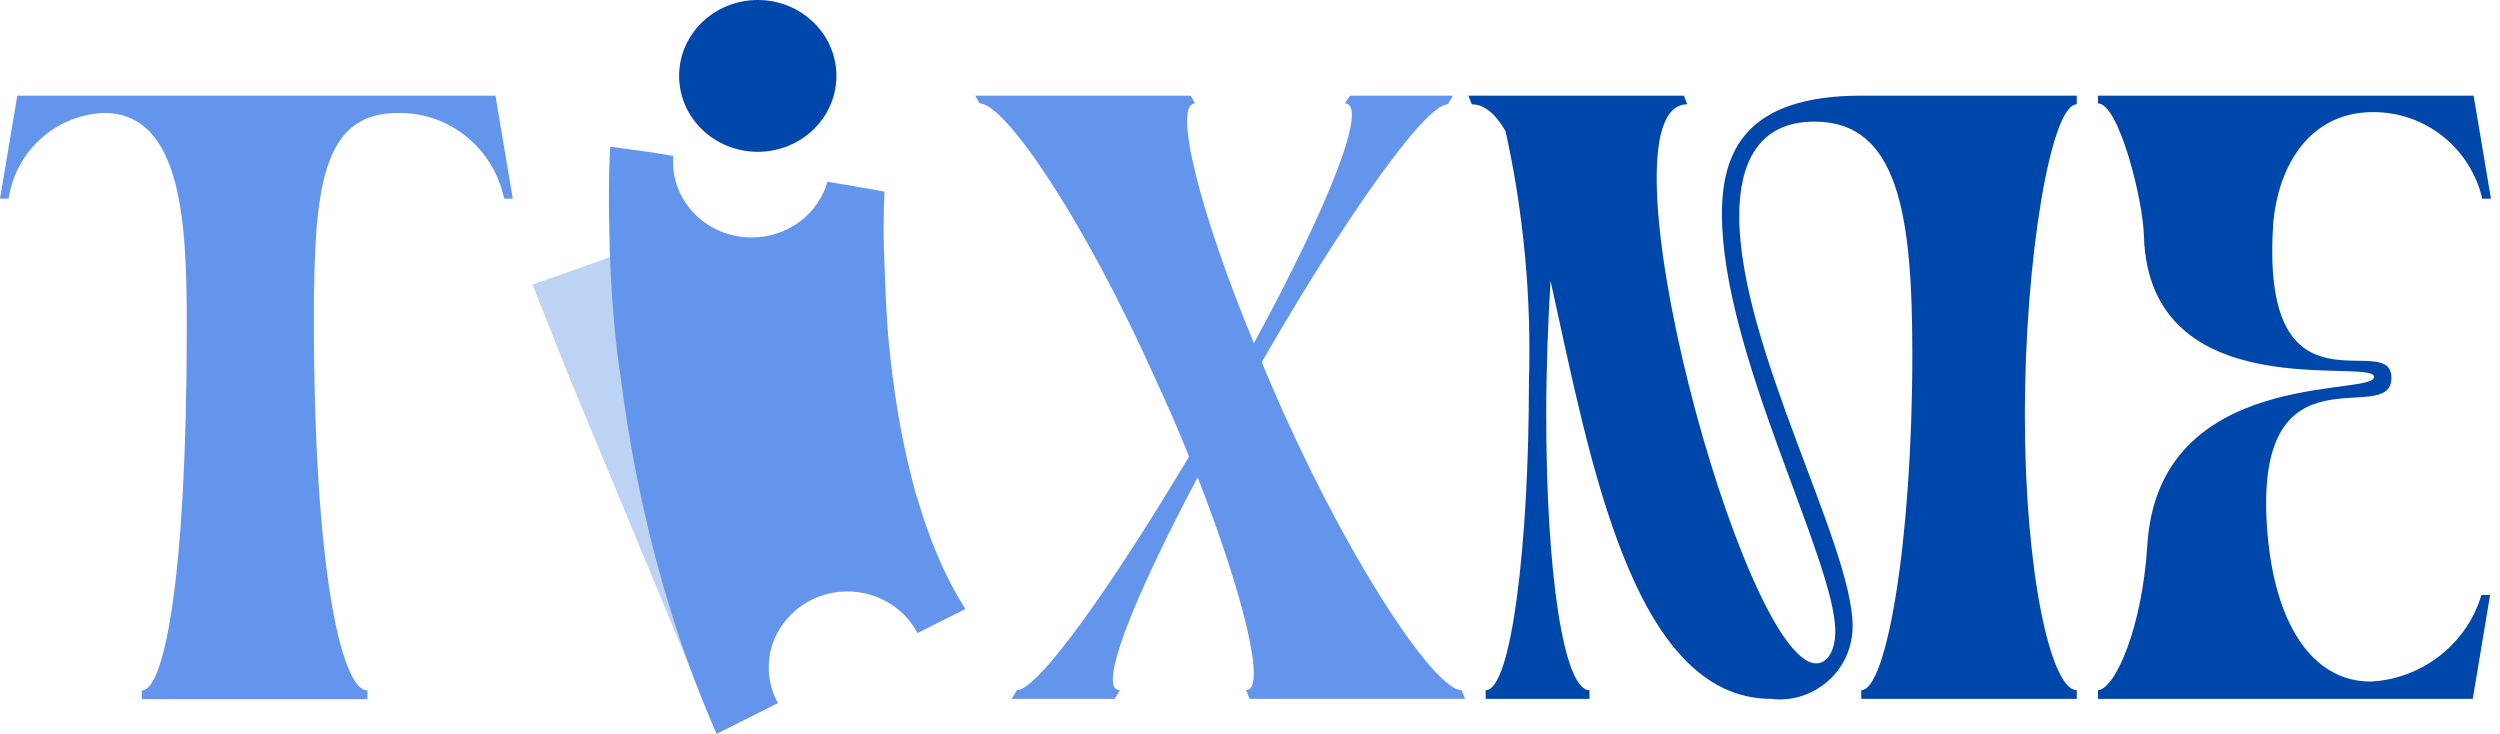
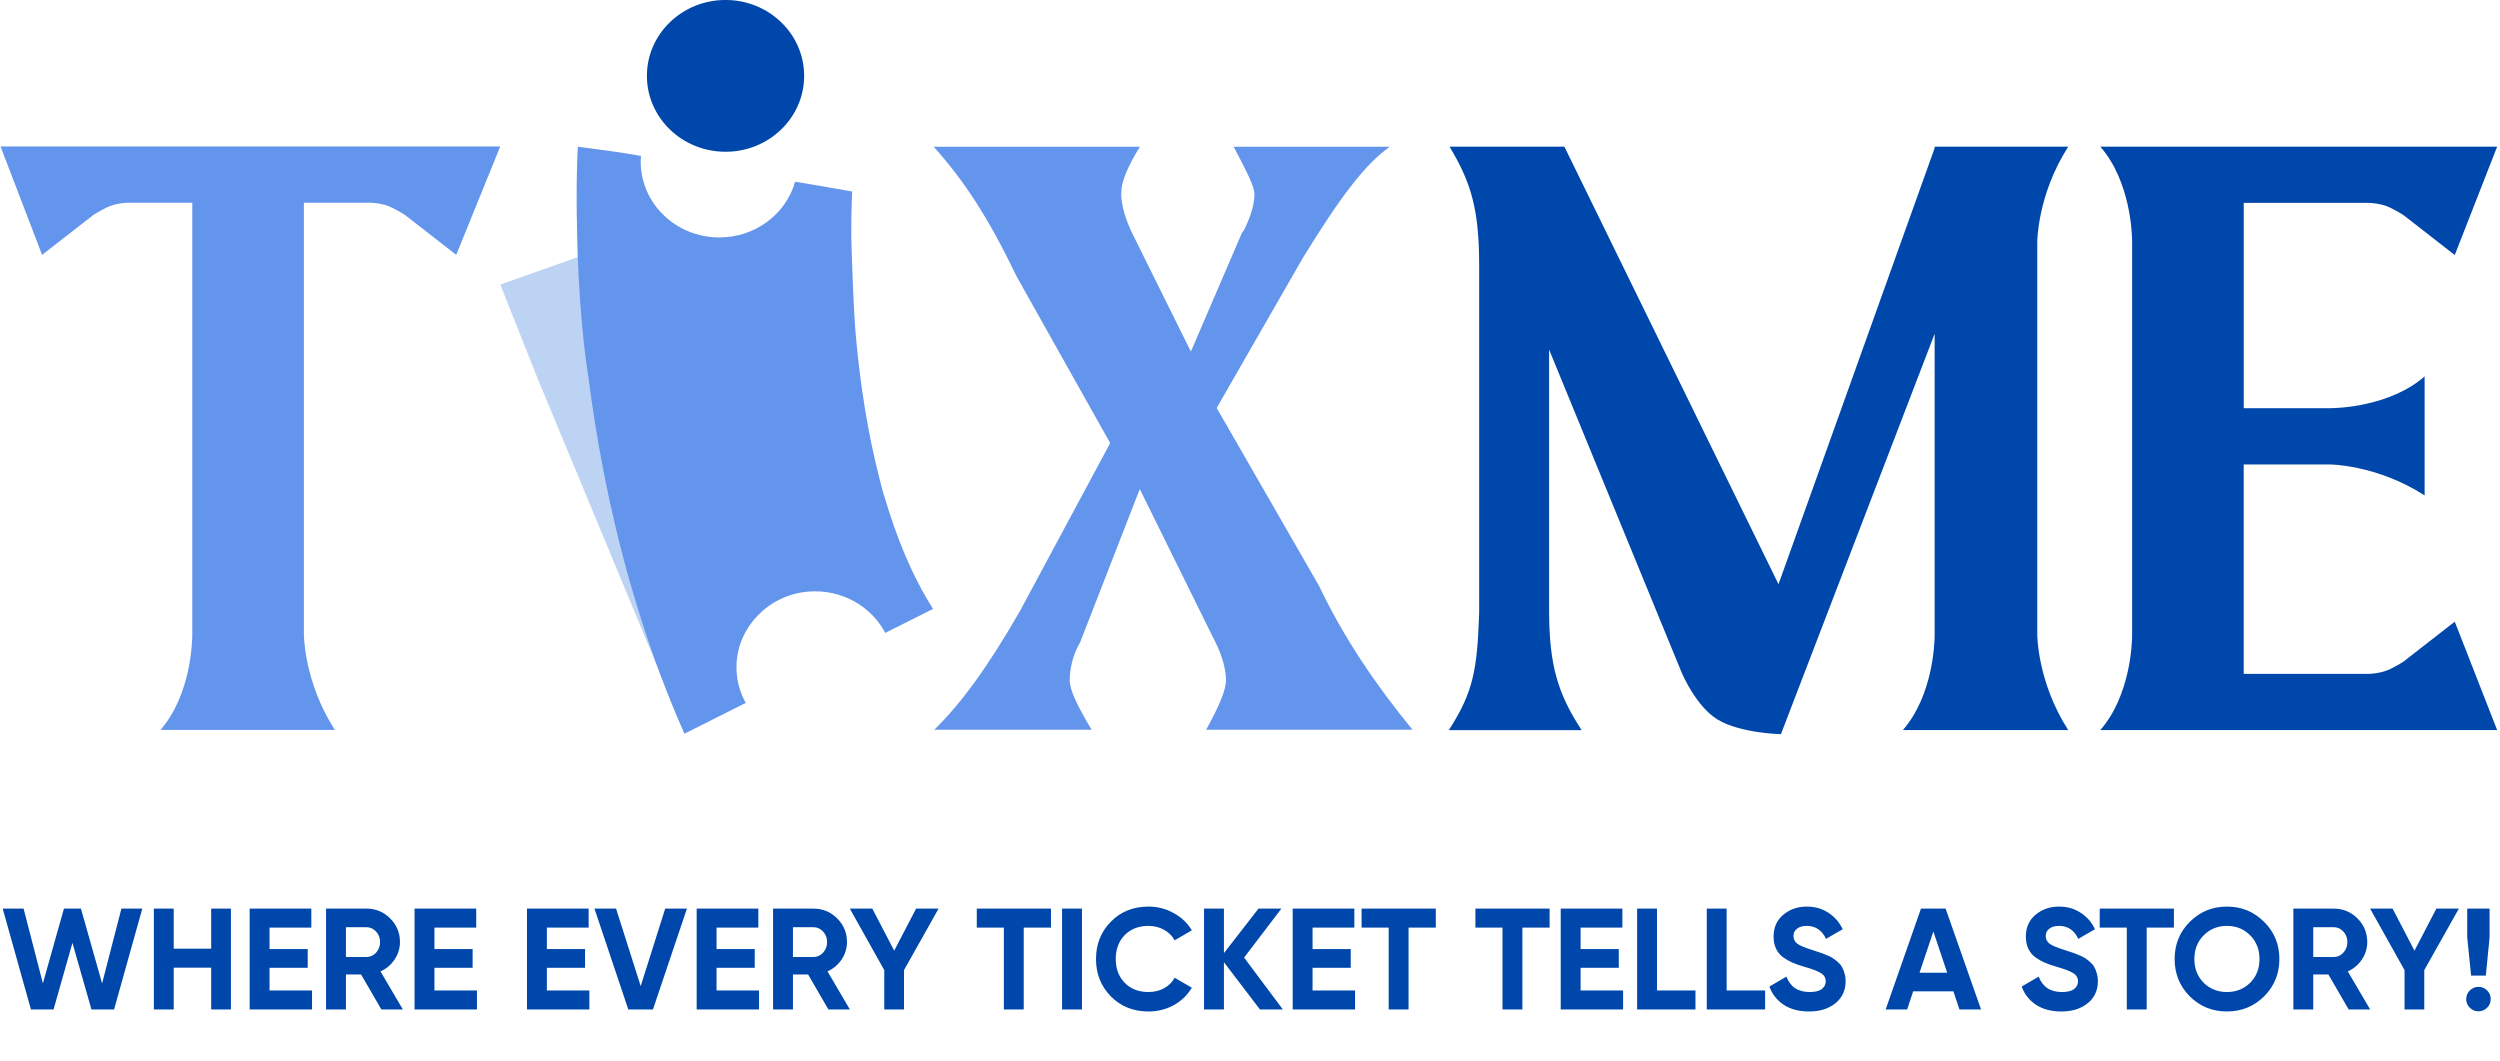
- <svg xmlns="http://www.w3.org/2000/svg" width="201" height="59" viewBox="0 0 201 59" fill="none">
-   <path opacity="0.31" d="M70.019 40.133L64.744 37.58L58.79 44.679L57.791 43.26L59.035 33.716L54.107 18.883L42.812 22.881L45.821 30.454L55.488 53.727L57.62 59L57.867 57.469L60.223 48.487L63.516 44.831L69.395 44.379L60.032 37.899L70.019 40.133Z" fill="#2A72DA" />
-   <path d="M60.924 12.205C64.417 12.205 67.248 9.473 67.248 6.102C67.248 2.732 64.417 0 60.924 0C57.432 0 54.6 2.732 54.6 6.102C54.6 9.473 57.432 12.205 60.924 12.205Z" fill="#0047AB" />
-   <path d="M77.615 48.967L73.768 50.898C72.649 48.771 70.277 47.361 67.591 47.575C64.447 47.827 61.94 50.355 61.81 53.396C61.761 54.531 62.031 55.603 62.548 56.53L62.287 56.66L60.232 57.69L57.622 59C56.276 55.959 55.136 52.907 54.174 49.894C54.018 49.412 53.866 48.925 53.722 48.442V48.438C53.615 48.084 53.507 47.72 53.426 47.438C53.344 47.158 53.288 46.965 53.288 46.965C51.562 40.942 50.506 35.166 49.872 30.098L49.877 30.195C49.034 24.634 48.992 18.578 48.992 18.578C48.964 17.571 48.957 16.66 48.957 15.856C48.957 15.369 48.957 14.919 48.966 14.514C48.992 12.902 49.05 11.949 49.057 11.813V11.797L52.426 12.254L54.127 12.538C54.116 12.687 54.109 12.839 54.109 12.99C54.109 16.362 56.94 19.093 60.43 19.093C63.343 19.093 65.792 17.196 66.526 14.612L68.343 14.915L71.105 15.4C71.111 15.401 71.116 15.407 71.116 15.413C71.109 15.509 71.035 16.87 71.044 19.058C71.044 19.058 71.205 25.228 71.466 27.609C71.794 30.985 72.349 34.725 73.288 38.381C73.292 38.393 73.295 38.402 73.297 38.414C73.651 39.851 73.7 39.896 73.703 39.896C74.644 43.151 75.912 46.282 77.617 48.964L77.615 48.967Z" fill="#6495ED" />
-   <path d="M15.017 26.277C15.017 18.272 14.739 9.013 8.273 9.083C4.38 9.291 1.251 12.215 0.695 15.974H0L1.39 7.69H39.836L41.227 15.974H40.532C39.697 11.937 36.152 9.013 31.98 9.083C25.862 9.083 25.237 15.139 25.237 25.79C25.237 45.421 27.392 55.515 29.547 55.515V56.211H11.402V55.515C13.14 55.515 15.017 46.953 15.017 26.277Z" fill="#6495ED" />
-   <path d="M168.681 56.19V55.494C170.073 55.355 172.23 50.484 172.647 43.804C173.552 29.47 190.878 31.905 190.878 30.305C190.878 28.705 172.787 32.949 172.369 18.963C172.299 16.04 170.351 8.317 168.681 8.317V7.69H198.88L200.272 15.971H199.576C198.602 11.865 194.984 9.012 190.809 9.012C185.312 9.012 182.946 13.953 182.737 18.476C181.902 34.132 192.27 26.408 192.27 30.375C192.27 34.48 181.345 27.313 182.25 42.134C182.737 50.067 185.868 54.798 190.6 54.798C194.705 54.59 198.324 51.806 199.507 47.84H200.203L198.811 56.19H168.681Z" fill="#0047AB" />
-   <path d="M127.796 56.19H119.446V55.494C121.534 55.494 122.925 43.665 122.925 30.723C123.134 23.973 122.508 17.154 121.047 10.543C120.281 9.221 119.377 8.386 118.333 8.386L118.054 7.69H135.381L135.659 8.386C128.005 8.386 140.113 53.337 146.027 53.337C146.932 53.337 147.558 52.294 147.558 50.763C147.558 45.057 138.443 28.426 138.443 17.223C138.443 12.144 140.391 7.69 149.645 7.69H166.972V8.386C164.884 8.386 162.797 20.842 162.797 33.367C162.797 46.031 164.884 55.494 166.972 55.494V56.19H149.645V55.494C151.663 55.494 153.751 43.665 153.751 28.426C153.751 17.293 152.638 9.778 145.888 9.778C141.226 9.778 139.834 13.327 139.834 17.363C139.834 27.87 148.95 43.804 148.95 50.345C148.95 52.015 148.254 53.616 147.001 54.729C145.749 55.842 144.079 56.399 142.409 56.19C131.206 56.19 127.796 36.707 124.665 22.581C124.456 25.991 124.317 29.679 124.317 33.436C124.317 46.031 125.709 55.494 127.796 55.494V56.19Z" fill="#0047AB" />
-   <path d="M116.821 7.69L116.403 8.386C114.524 8.386 107.844 17.989 101.443 29.122C101.999 30.444 102.556 31.766 103.182 33.158C108.958 45.961 115.429 55.494 117.517 55.494L117.795 56.19H100.469L100.19 55.494C101.86 55.494 99.981 47.84 96.293 38.377C90.936 48.466 88.222 55.494 90.031 55.494L89.614 56.19H81.333L81.751 55.494C83.49 55.494 89.544 46.866 95.598 36.707C94.763 34.619 93.858 32.532 92.884 30.444C87.248 17.849 80.846 8.317 78.758 8.317L78.41 7.69H95.737L96.085 8.317C94.276 8.317 96.433 17.015 100.816 27.591C106.87 16.458 110.071 8.317 108.123 8.317L108.54 7.69H116.821Z" fill="#6495ED" />
+ <svg xmlns="http://www.w3.org/2000/svg" width="1035" height="439" viewBox="0 0 1035 439" fill="none">
+   <path d="M584.79 302.1C569.7 283.75 556.45 264.27 546.09 242.57L503.71 168.89L539.62 106.37C554.71 81.89 565.06 67.99 575.4 60.74H510.73C516.33 71.31 519.35 77.44 519.35 80.22C519.35 84.12 518.06 89.12 515.04 95.25L514.18 96.36L493.02 145.54L468.91 96.92C465.89 90.8 464.17 84.67 464.17 80.22C464.17 75.22 466.76 69.1 471.92 60.74H386.53C399.04 74.66 408.96 89.68 421.03 114.72L459.61 183.44L422.17 253.14C408.37 277.06 397.59 291.53 386.8 302.1H451.92C446.31 292.65 442.86 285.96 442.86 281.51C442.86 277.06 444.15 270.95 447.17 265.94L471.87 202.47L502.37 264.27L503.23 265.94C506.26 272.06 507.55 277.62 507.55 281.51C507.55 285.96 504.52 292.65 499.35 302.1H584.79Z" fill="#6495ED" />
+   <path d="M843.43 100.2C843.43 100.2 843.43 80.63 856.25 60.73H800.939V61.32L736.3 241.87L647.66 60.73H600.099C609.069 75.57 612.31 86.71 612.37 109.31V253.69C611.57 277.03 610.07 286.41 599.81 302.27H654.8C644.83 287.09 641.469 275.25 641.329 253.69V144.73L696.29 278.65C696.29 278.65 702.15 292.48 711.06 297.88C720.54 303.61 737.3 303.95 737.3 303.95L800.939 138.19V263.15C800.909 266.17 800.31 287.85 787.78 302.26H856.25C843.43 282.35 843.43 262.78 843.43 262.78V100.2Z" fill="#0047AB" />
+   <path d="M995.02 273.92C995.02 273.92 992.87 275.36 989.62 276.96C985.7 278.89 980.85 278.98 980.85 278.98H928.9V192.28H964.32C964.32 192.28 983.89 192.28 1003.79 205.1V155.84C989.39 168.37 967.71 168.97 964.68 169H928.91V84H980.86C980.86 84 985.72 84.079 989.63 86.019C992.88 87.629 995.03 89.05 995.03 89.05L1016.27 105.58L1033.82 60.72H869.54C882.07 75.12 882.67 96.8 882.7 99.83V263.13C882.67 266.15 882.07 287.83 869.54 302.24H1033.82L1016.27 257.37L995.02 273.92Z" fill="#0047AB" />
+   <path d="M0.22 60.65L17.43 105.51L38.68 88.981C38.68 88.981 40.82 87.56 44.07 85.95C47.99 84 52.84 83.93 52.84 83.93H79.6V263.07C79.57 266.09 78.97 287.77 66.44 302.18H138.63C125.81 282.27 125.81 262.7 125.81 262.7V83.93H153.47C153.47 83.93 158.33 84.01 162.24 85.95C165.49 87.56 167.63 88.981 167.63 88.981L188.88 105.51L207.09 60.65H0.22Z" fill="#6495ED" />
+   <path opacity="0.31" d="M347.19 206.61L320.03 193.46L289.37 230.01L284.23 222.71L290.64 173.57L265.27 97.21L207.12 117.8L222.61 156.78L272.39 276.6L283.36 303.74L284.63 295.87L296.75 249.62L313.71 230.8L343.97 228.47L295.78 195.1L347.19 206.61Z" fill="#2A72DA" />
+   <path d="M300.369 62.83C318.346 62.83 332.919 48.763 332.919 31.41C332.919 14.057 318.346 -0.01 300.369 -0.01C282.393 -0.01 267.819 14.057 267.819 31.41C267.819 48.763 282.393 62.83 300.369 62.83Z" fill="#0047AB" />
+   <path d="M386.29 252.08L366.49 262.02C360.729 251.07 348.519 243.81 334.689 244.92C318.509 246.21 305.6 259.23 304.93 274.88C304.68 280.73 306.079 286.24 308.729 291.01L307.38 291.69L296.8 297H296.79L283.359 303.74C276.429 288.09 270.559 272.37 265.599 256.86C264.789 254.38 264.02 251.87 263.28 249.39C263.28 249.38 263.28 249.37 263.28 249.37C262.73 247.55 262.17 245.67 261.75 244.23C261.33 242.8 261.04 241.8 261.04 241.8C252.15 210.79 246.719 181.05 243.449 154.96L243.469 155.46C239.129 126.83 238.91 95.65 238.91 95.65C238.77 90.47 238.729 85.78 238.729 81.64C238.729 79.14 238.73 76.82 238.77 74.731C238.9 66.43 239.2 61.52 239.24 60.82C239.24 60.77 239.24 60.74 239.24 60.74L256.589 63.09L265.349 64.55C265.289 65.32 265.25 66.1 265.25 66.88C265.25 84.24 279.82 98.3 297.8 98.3C312.79 98.3 325.41 88.54 329.18 75.231L338.53 76.79L352.8 79.29V79.35C352.77 79.84 352.38 86.85 352.43 98.11C352.43 98.11 353.259 129.88 354.599 142.13C356.289 159.51 359.139 178.77 363.979 197.59C363.999 197.65 364.01 197.69 364.02 197.76C365.84 205.16 366.099 205.39 366.109 205.39C370.979 222.15 377.51 238.27 386.29 252.08Z" fill="#6495ED" />
+   <path d="M12.807 417.916L1.116 376.162H9.765L17.758 407.12L26.467 376.162H33.505L42.273 407.12L50.266 376.162H58.915L47.224 417.916H37.859L29.986 390.358L22.172 417.916H12.807ZM87.429 376.162H95.601V417.916H87.429V400.618H71.92V417.916H63.689V376.162H71.92V392.744H87.429V376.162ZM111.589 410.042H129.185V417.916H103.357V376.162H128.887V384.036H111.589V392.923H127.396V400.678H111.589V410.042ZM157.892 417.916L149.482 403.421H143.219V417.916H134.987V376.162H151.689C155.546 376.162 158.827 377.514 161.531 380.218C164.235 382.922 165.587 386.183 165.587 390C165.587 392.585 164.851 394.991 163.38 397.218C161.909 399.405 159.96 401.055 157.535 402.169L166.78 417.916H157.892ZM143.219 383.857V396.204H151.689C153.24 396.204 154.572 395.607 155.685 394.414C156.799 393.182 157.356 391.71 157.356 390C157.356 388.291 156.799 386.839 155.685 385.646C154.572 384.453 153.24 383.857 151.689 383.857H143.219ZM179.859 410.042H197.455V417.916H171.627V376.162H197.157V384.036H179.859V392.923H195.665V400.678H179.859V410.042ZM226.401 410.042H243.997V417.916H218.169V376.162H243.699V384.036H226.401V392.923H242.208V400.678H226.401V410.042ZM260.119 417.916L246.101 376.162H255.048L265.248 408.253L275.389 376.162H284.396L270.318 417.916H260.119ZM296.651 410.042H314.247V417.916H288.419V376.162H313.949V384.036H296.651V392.923H312.458V400.678H296.651V410.042ZM342.955 417.916L334.544 403.421H328.281V417.916H320.05V376.162H336.751C340.608 376.162 343.889 377.514 346.593 380.218C349.297 382.922 350.649 386.183 350.649 390C350.649 392.585 349.914 394.991 348.442 397.218C346.971 399.405 345.022 401.055 342.597 402.169L351.842 417.916H342.955ZM328.281 383.857V396.204H336.751C338.302 396.204 339.634 395.607 340.748 394.414C341.861 393.182 342.418 391.71 342.418 390C342.418 388.291 341.861 386.839 340.748 385.646C339.634 384.453 338.302 383.857 336.751 383.857H328.281ZM388.569 376.162L374.254 401.632V417.916H366.082V401.632L351.826 376.162H361.131L370.198 393.579L379.264 376.162H388.569ZM435.101 376.162V384.036H423.827V417.916H415.596V384.036H404.382V376.162H435.101ZM439.696 376.162H447.928V417.916H439.696V376.162ZM475.46 418.751C469.177 418.751 463.988 416.663 459.892 412.488C455.796 408.313 453.748 403.163 453.748 397.039C453.748 390.875 455.796 385.726 459.892 381.59C463.988 377.415 469.177 375.327 475.46 375.327C479.238 375.327 482.717 376.222 485.899 378.011C489.12 379.761 491.625 382.147 493.414 385.169L486.316 389.285C485.282 387.416 483.811 385.964 481.902 384.93C479.994 383.857 477.846 383.32 475.46 383.32C471.404 383.32 468.123 384.592 465.618 387.137C463.153 389.682 461.92 392.983 461.92 397.039C461.92 401.055 463.153 404.336 465.618 406.881C468.123 409.426 471.404 410.699 475.46 410.699C477.846 410.699 479.994 410.182 481.902 409.148C483.851 408.074 485.322 406.623 486.316 404.793L493.414 408.909C491.625 411.931 489.14 414.337 485.958 416.127C482.777 417.876 479.278 418.751 475.46 418.751ZM531.099 417.916H521.615L506.703 398.351V417.916H498.471V376.162H506.703V394.593L521.018 376.162H530.502L515.053 396.443L531.099 417.916ZM543.4 410.042H560.997V417.916H535.169V376.162H560.699V384.036H543.4V392.923H559.207V400.678H543.4V410.042ZM594.416 376.162V384.036H583.143V417.916H574.911V384.036H563.697V376.162H594.416ZM641.541 376.162V384.036H630.267V417.916H622.036V384.036H610.822V376.162H641.541ZM654.368 410.042H671.964V417.916H646.136V376.162H671.666V384.036H654.368V392.923H670.175V400.678H654.368V410.042ZM685.998 410.042H701.924V417.916H677.766V376.162H685.998V410.042ZM714.832 410.042H730.758V417.916H706.6V376.162H714.832V410.042ZM748.933 418.751C744.798 418.751 741.318 417.836 738.495 416.007C735.671 414.138 733.683 411.613 732.53 408.432L739.568 404.316C741.199 408.571 744.4 410.699 749.172 410.699C751.478 410.699 753.168 410.281 754.242 409.446C755.316 408.611 755.852 407.557 755.852 406.285C755.852 404.813 755.196 403.68 753.884 402.885C752.572 402.049 750.226 401.155 746.846 400.2C744.977 399.644 743.386 399.087 742.074 398.53C740.801 397.973 739.509 397.238 738.196 396.323C736.924 395.369 735.95 394.176 735.274 392.744C734.598 391.313 734.26 389.643 734.26 387.734C734.26 383.956 735.592 380.954 738.256 378.727C740.96 376.46 744.201 375.327 747.979 375.327C751.359 375.327 754.321 376.162 756.866 377.832C759.451 379.463 761.459 381.749 762.891 384.692L755.972 388.688C754.302 385.109 751.637 383.32 747.979 383.32C746.269 383.32 744.917 383.717 743.923 384.513C742.968 385.268 742.491 386.262 742.491 387.495C742.491 388.807 743.028 389.881 744.102 390.716C745.215 391.512 747.323 392.386 750.424 393.341C751.697 393.738 752.651 394.057 753.288 394.295C753.964 394.494 754.858 394.832 755.972 395.309C757.125 395.747 758 396.164 758.596 396.562C759.233 396.959 759.948 397.496 760.744 398.172C761.539 398.848 762.135 399.544 762.533 400.26C762.971 400.976 763.328 401.851 763.607 402.885C763.925 403.879 764.084 404.972 764.084 406.165C764.084 410.023 762.672 413.084 759.849 415.351C757.065 417.618 753.427 418.751 748.933 418.751ZM811.207 417.916L808.702 410.4H792.06L789.554 417.916H780.667L795.281 376.162H805.481L820.154 417.916H811.207ZM794.684 402.706H806.137L800.41 385.646L794.684 402.706ZM853.377 418.751C849.241 418.751 845.761 417.836 842.938 416.007C840.115 414.138 838.126 411.613 836.973 408.432L844.012 404.316C845.642 408.571 848.843 410.699 853.615 410.699C855.922 410.699 857.612 410.281 858.685 409.446C859.759 408.611 860.296 407.557 860.296 406.285C860.296 404.813 859.64 403.68 858.327 402.885C857.015 402.049 854.669 401.155 851.289 400.2C849.42 399.644 847.829 399.087 846.517 398.53C845.244 397.973 843.952 397.238 842.64 396.323C841.367 395.369 840.393 394.176 839.717 392.744C839.041 391.313 838.703 389.643 838.703 387.734C838.703 383.956 840.035 380.954 842.699 378.727C845.403 376.46 848.644 375.327 852.422 375.327C855.802 375.327 858.765 376.162 861.31 377.832C863.895 379.463 865.903 381.749 867.334 384.692L860.415 388.688C858.745 385.109 856.081 383.32 852.422 383.32C850.712 383.32 849.36 383.717 848.366 384.513C847.412 385.268 846.934 386.262 846.934 387.495C846.934 388.807 847.471 389.881 848.545 390.716C849.658 391.512 851.766 392.386 854.868 393.341C856.14 393.738 857.095 394.057 857.731 394.295C858.407 394.494 859.302 394.832 860.415 395.309C861.568 395.747 862.443 396.164 863.04 396.562C863.676 396.959 864.392 397.496 865.187 398.172C865.982 398.848 866.579 399.544 866.976 400.26C867.414 400.976 867.772 401.851 868.05 402.885C868.368 403.879 868.527 404.972 868.527 406.165C868.527 410.023 867.116 413.084 864.292 415.351C861.509 417.618 857.87 418.751 853.377 418.751ZM899.999 376.162V384.036H888.725V417.916H880.494V384.036H869.28V376.162H899.999ZM937.339 412.488C933.124 416.663 927.994 418.751 921.95 418.751C915.905 418.751 910.775 416.663 906.56 412.488C902.385 408.273 900.297 403.123 900.297 397.039C900.297 390.955 902.385 385.825 906.56 381.65C910.775 377.434 915.905 375.327 921.95 375.327C927.994 375.327 933.124 377.434 937.339 381.65C941.554 385.825 943.662 390.955 943.662 397.039C943.662 403.123 941.554 408.273 937.339 412.488ZM912.346 406.881C914.931 409.426 918.132 410.699 921.95 410.699C925.767 410.699 928.968 409.426 931.553 406.881C934.138 404.296 935.43 401.016 935.43 397.039C935.43 393.062 934.138 389.782 931.553 387.197C928.968 384.612 925.767 383.32 921.95 383.32C918.132 383.32 914.931 384.612 912.346 387.197C909.761 389.782 908.469 393.062 908.469 397.039C908.469 401.016 909.761 404.296 912.346 406.881ZM972.352 417.916L963.942 403.421H957.679V417.916H949.447V376.162H966.149C970.006 376.162 973.287 377.514 975.991 380.218C978.695 382.922 980.047 386.183 980.047 390C980.047 392.585 979.311 394.991 977.84 397.218C976.369 399.405 974.42 401.055 971.994 402.169L981.24 417.916H972.352ZM957.679 383.857V396.204H966.149C967.7 396.204 969.032 395.607 970.145 394.414C971.259 393.182 971.815 391.71 971.815 390C971.815 388.291 971.259 386.839 970.145 385.646C969.032 384.453 967.7 383.857 966.149 383.857H957.679ZM1017.97 376.162L1003.65 401.632V417.916H995.48V401.632L981.224 376.162H990.529L999.595 393.579L1008.66 376.162H1017.97ZM1023.04 403.899L1021.43 388.092V376.162H1030.68V388.092L1029.13 403.899H1023.04ZM1029.66 417.2C1028.67 418.194 1027.48 418.691 1026.08 418.691C1024.69 418.691 1023.5 418.194 1022.51 417.2C1021.51 416.206 1021.01 415.013 1021.01 413.621C1021.01 412.23 1021.51 411.037 1022.51 410.042C1023.5 409.048 1024.69 408.551 1026.08 408.551C1027.48 408.551 1028.67 409.048 1029.66 410.042C1030.66 411.037 1031.16 412.23 1031.16 413.621C1031.16 415.013 1030.66 416.206 1029.66 417.2Z" fill="#0047AB" />
</svg>
